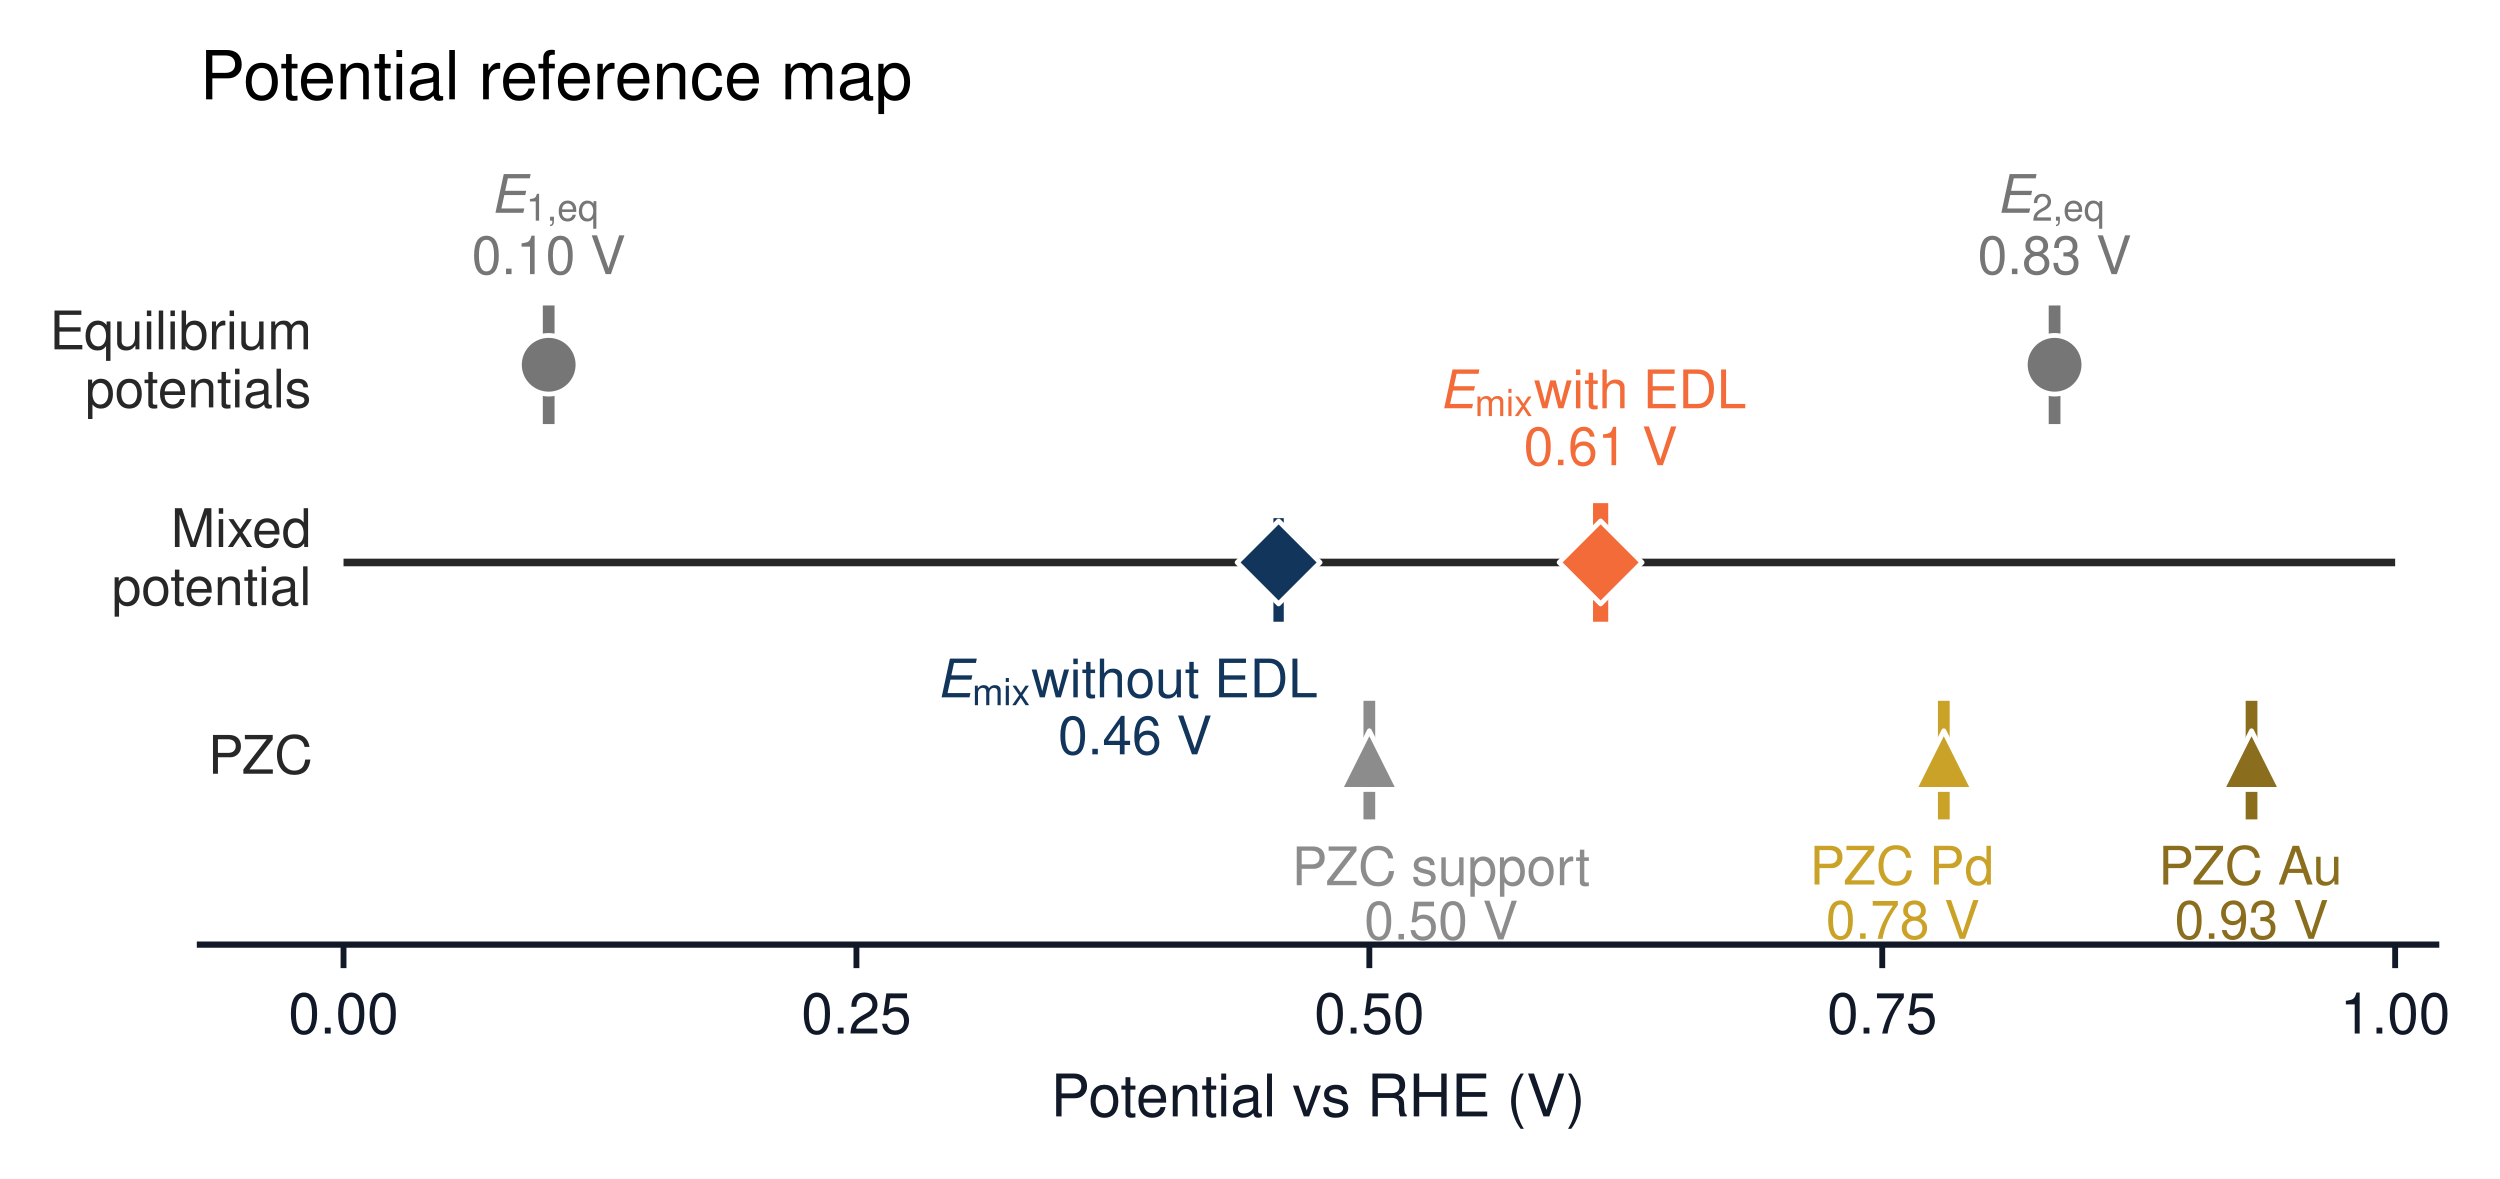
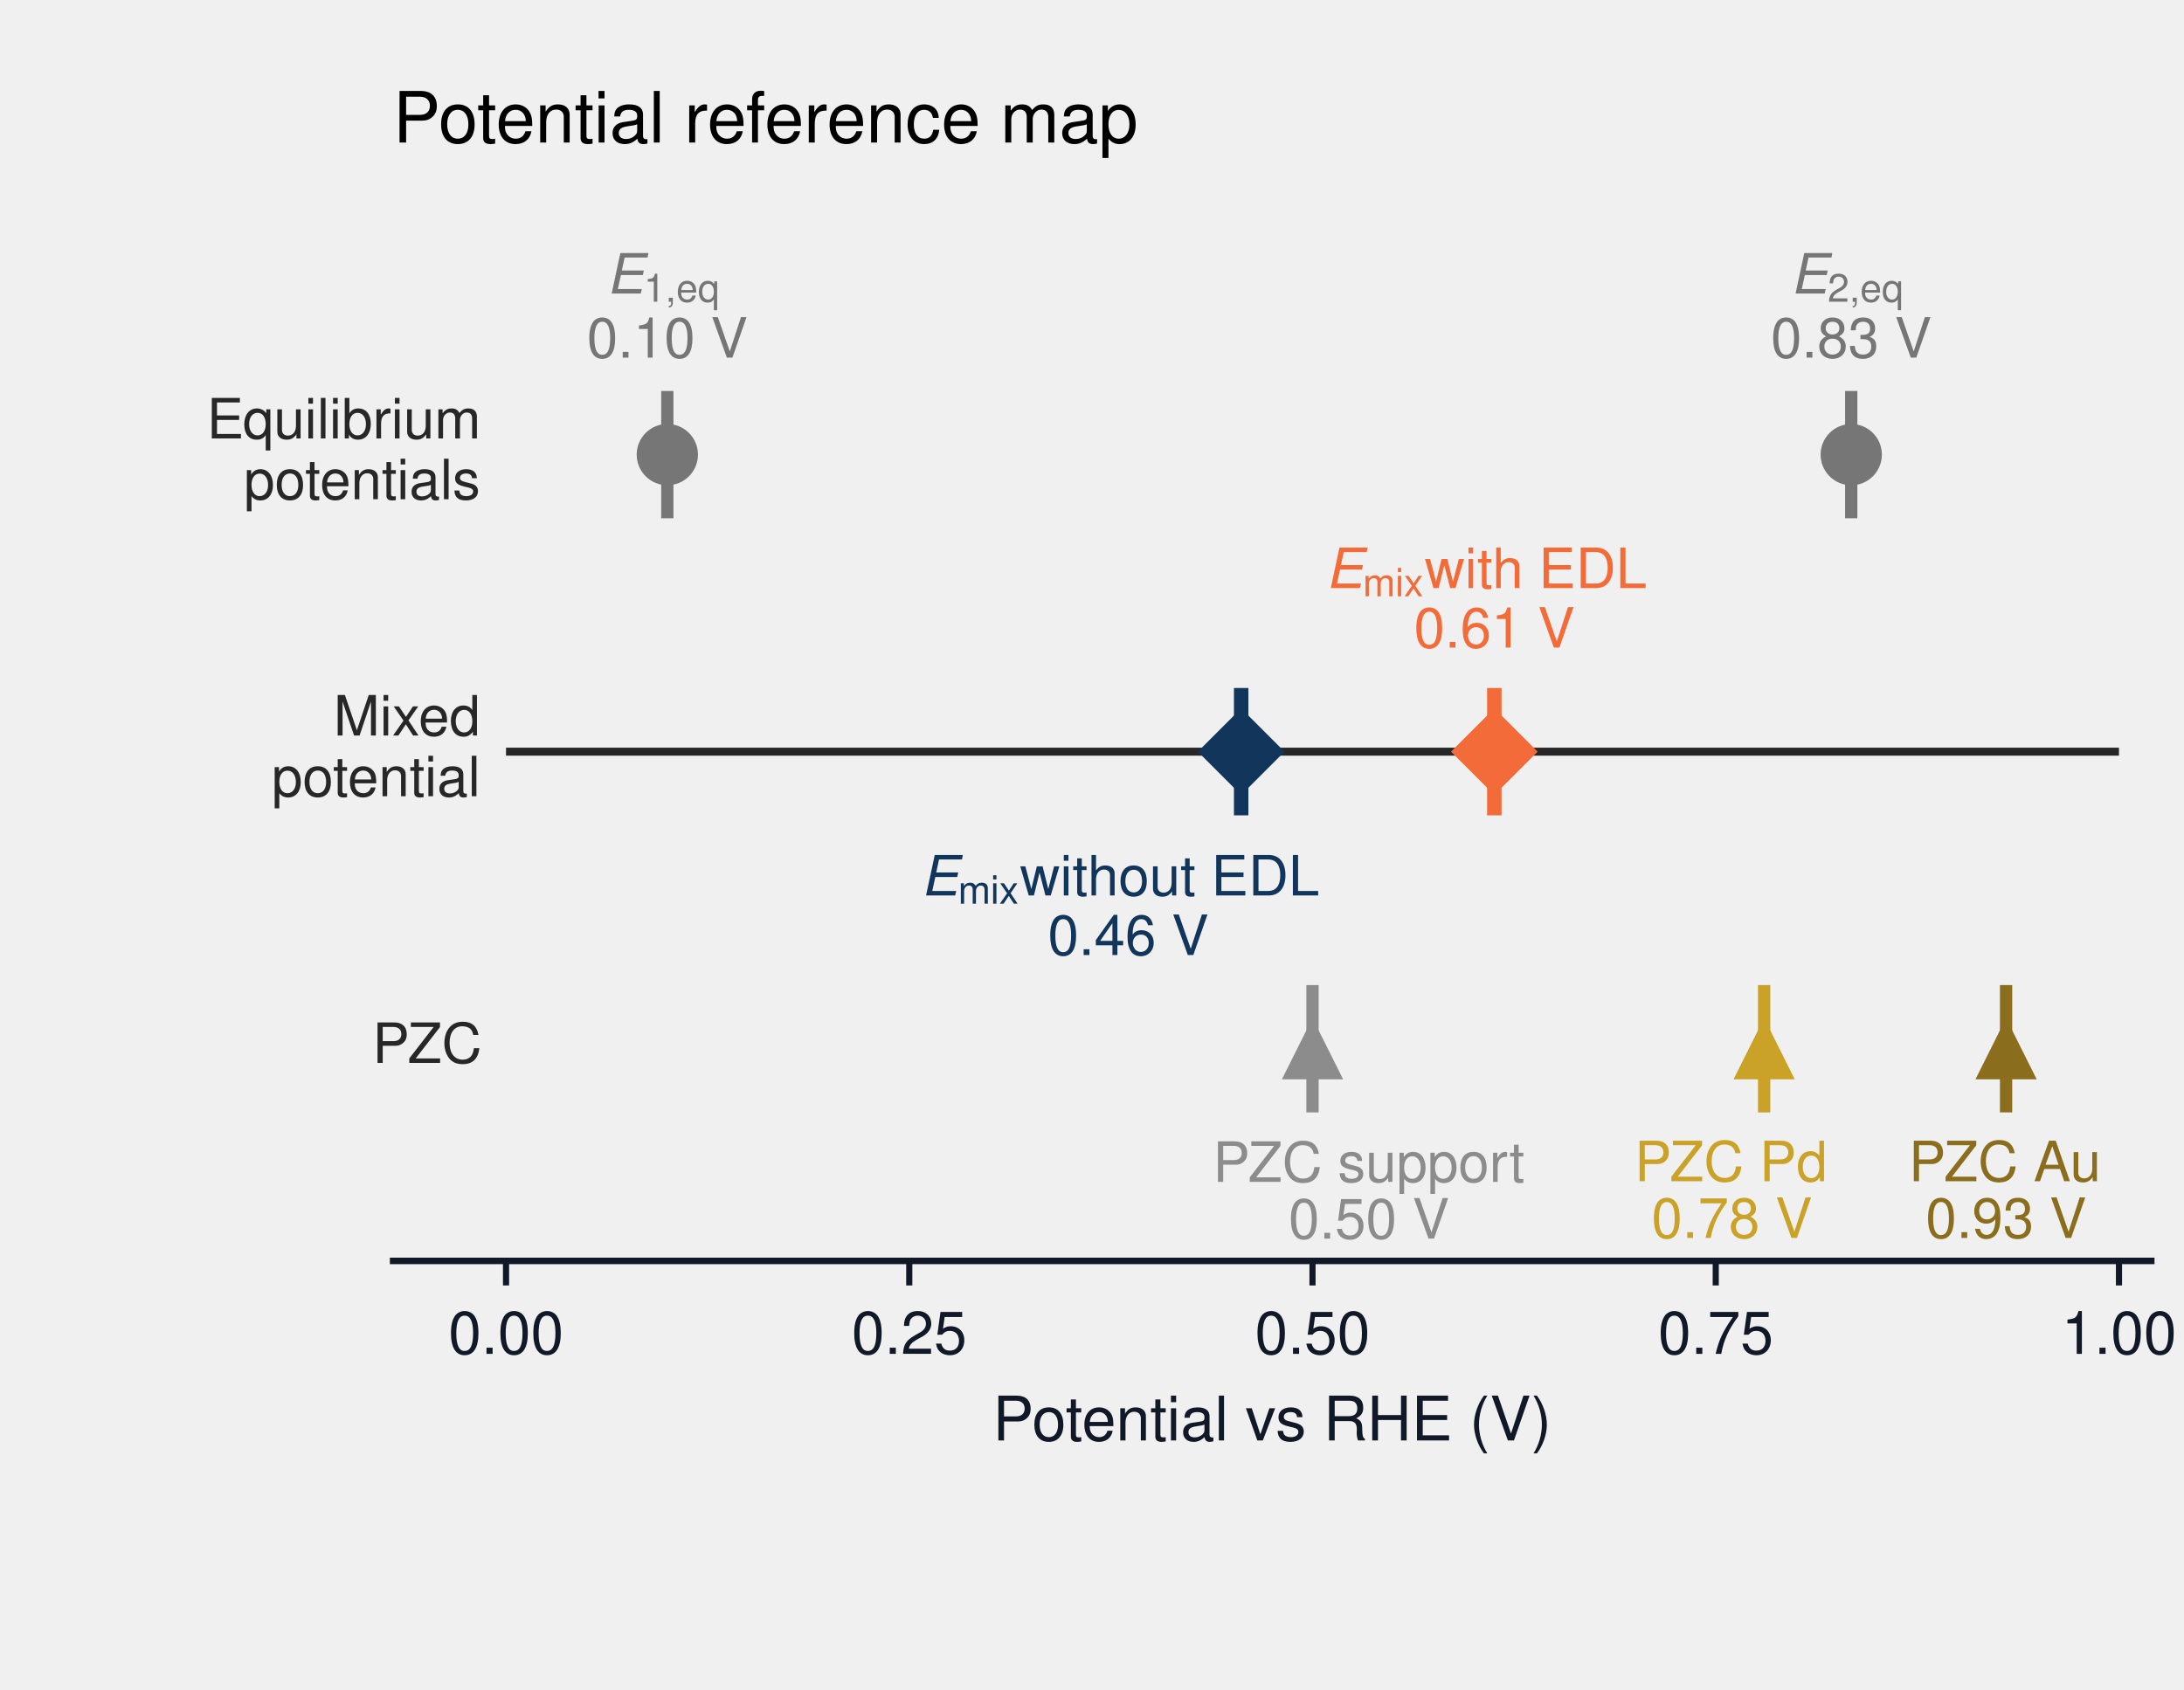
- <svg xmlns="http://www.w3.org/2000/svg" xmlns:xlink="http://www.w3.org/1999/xlink" width="361.908pt" height="170.661pt" viewBox="0 0 361.908 170.661" version="1.1">
+ <svg xmlns="http://www.w3.org/2000/svg" xmlns:xlink="http://www.w3.org/1999/xlink" width="302.4pt" height="234pt" viewBox="0 0 302.4 234" version="1.1">
  <defs>
    <style type="text/css">*{stroke-linejoin: round; stroke-linecap: butt}</style>
  </defs>
  <g id="figure_1">
    <g id="patch_1">
-       <path d="M 0 170.661  L 361.908 170.661  L 361.908 0  L 0 0  z " style="fill: #ffffff" />
+       <path d="M 0 234  L 302.4 234  L 302.4 0  L 0 0  L 0 234  z " style="fill: none; opacity: 0" />
    </g>
    <g id="axes_1">
      <g id="patch_2">
-         <path d="M 28.94 151.054  L 352.67 151.054  L 352.67 20.374  L 28.94 20.374  z " style="fill: #ffffff" />
+         <path d="M 54.432 194.22  L 297.864 194.22  L 297.864 25.74  L 54.432 25.74  L 54.432 194.22  z " style="fill: none" />
      </g>
      <g id="matplotlib.axis_1">
        <g id="xtick_1">
          <g id="line2d_1">
            <defs>
-               <path id="m72d7f126c8" d="M 0 0  L 0 3.4  " style="stroke: #111827; stroke-width: 0.85" />
+               <path id="ma11c920456" d="M 0 0  L 0 3.4  " style="stroke: #111827; stroke-width: 0.85" />
            </defs>
            <g>
-               <use xlink:href="#m72d7f126c8" x="49.73" y="136.746" style="fill: #111827; stroke: #111827; stroke-width: 0.85" />
+               <use xlink:href="#ma11c920456" x="70.065" y="174.629" style="fill: #111827; stroke: #111827; stroke-width: 0.85" />
            </g>
          </g>
          <g id="text_1">
-             <text style="fill: #111827; font: 8.2px 'Helvetica', 'Nimbus Sans', 'Arial', 'DejaVu Sans', sans-serif; text-anchor: middle" x="49.73" y="149.624" transform="rotate(-0 49.7303 149.6242)">0.00</text>
+             <text style="fill: #111827; font: 8.2px 'Helvetica', 'Nimbus Sans', 'Arial', 'DejaVu Sans', sans-serif; text-anchor: middle" x="70.065" y="187.508" transform="rotate(-0 70.06525 187.5076)">0.00</text>
          </g>
        </g>
        <g id="xtick_2">
          <g id="line2d_2">
            <g>
-               <use xlink:href="#m72d7f126c8" x="123.98" y="136.746" style="fill: #111827; stroke: #111827; stroke-width: 0.85" />
+               <use xlink:href="#ma11c920456" x="125.898" y="174.629" style="fill: #111827; stroke: #111827; stroke-width: 0.85" />
            </g>
          </g>
          <g id="text_2">
-             <text style="fill: #111827; font: 8.2px 'Helvetica', 'Nimbus Sans', 'Arial', 'DejaVu Sans', sans-serif; text-anchor: middle" x="123.98" y="149.624" transform="rotate(-0 123.9803 149.6242)">0.25</text>
+             <text style="fill: #111827; font: 8.2px 'Helvetica', 'Nimbus Sans', 'Arial', 'DejaVu Sans', sans-serif; text-anchor: middle" x="125.898" y="187.508" transform="rotate(-0 125.8983 187.5076)">0.25</text>
          </g>
        </g>
        <g id="xtick_3">
          <g id="line2d_3">
            <g>
-               <use xlink:href="#m72d7f126c8" x="198.23" y="136.746" style="fill: #111827; stroke: #111827; stroke-width: 0.85" />
+               <use xlink:href="#ma11c920456" x="181.731" y="174.629" style="fill: #111827; stroke: #111827; stroke-width: 0.85" />
            </g>
          </g>
          <g id="text_3">
-             <text style="fill: #111827; font: 8.2px 'Helvetica', 'Nimbus Sans', 'Arial', 'DejaVu Sans', sans-serif; text-anchor: middle" x="198.23" y="149.624" transform="rotate(-0 198.2303 149.6242)">0.50</text>
+             <text style="fill: #111827; font: 8.2px 'Helvetica', 'Nimbus Sans', 'Arial', 'DejaVu Sans', sans-serif; text-anchor: middle" x="181.731" y="187.508" transform="rotate(-0 181.7313 187.5076)">0.50</text>
          </g>
        </g>
        <g id="xtick_4">
          <g id="line2d_4">
            <g>
-               <use xlink:href="#m72d7f126c8" x="272.48" y="136.746" style="fill: #111827; stroke: #111827; stroke-width: 0.85" />
+               <use xlink:href="#ma11c920456" x="237.564" y="174.629" style="fill: #111827; stroke: #111827; stroke-width: 0.85" />
            </g>
          </g>
          <g id="text_4">
-             <text style="fill: #111827; font: 8.2px 'Helvetica', 'Nimbus Sans', 'Arial', 'DejaVu Sans', sans-serif; text-anchor: middle" x="272.48" y="149.624" transform="rotate(-0 272.4803 149.6242)">0.75</text>
+             <text style="fill: #111827; font: 8.2px 'Helvetica', 'Nimbus Sans', 'Arial', 'DejaVu Sans', sans-serif; text-anchor: middle" x="237.564" y="187.508" transform="rotate(-0 237.5643 187.5076)">0.75</text>
          </g>
        </g>
        <g id="xtick_5">
          <g id="line2d_5">
            <g>
-               <use xlink:href="#m72d7f126c8" x="346.73" y="136.746" style="fill: #111827; stroke: #111827; stroke-width: 0.85" />
+               <use xlink:href="#ma11c920456" x="293.397" y="174.629" style="fill: #111827; stroke: #111827; stroke-width: 0.85" />
            </g>
          </g>
          <g id="text_5">
-             <text style="fill: #111827; font: 8.2px 'Helvetica', 'Nimbus Sans', 'Arial', 'DejaVu Sans', sans-serif; text-anchor: middle" x="346.73" y="149.624" transform="rotate(-0 346.7303 149.6242)">1.00</text>
+             <text style="fill: #111827; font: 8.2px 'Helvetica', 'Nimbus Sans', 'Arial', 'DejaVu Sans', sans-serif; text-anchor: middle" x="293.397" y="187.508" transform="rotate(-0 293.3974 187.5076)">1.00</text>
          </g>
        </g>
        <g id="text_6">
-           <text style="fill: #111827; font: 8.5px 'Helvetica', 'Nimbus Sans', 'Arial', 'DejaVu Sans', sans-serif; text-anchor: middle" x="190.805" y="161.609" transform="rotate(-0 190.8053 161.6086)">Potential vs RHE (V)</text>
+           <text style="fill: #111827; font: 8.5px 'Helvetica', 'Nimbus Sans', 'Arial', 'DejaVu Sans', sans-serif; text-anchor: middle" x="176.148" y="199.492" transform="rotate(-0 176.148 199.492)">Potential vs RHE (V)</text>
        </g>
      </g>
      <g id="matplotlib.axis_2" />
      <g id="LineCollection_1">
-         <path d="M 49.73 81.421  L 346.73 81.421  " clip-path="url(#p172214b079)" style="fill: none; stroke: #272727; stroke-width: 1.1" />
+         <path d="M 70.065 104.103  L 293.397 104.103  " clip-path="url(#p177a7b34f7)" style="fill: none; stroke: #272727; stroke-width: 1.1" />
      </g>
      <g id="LineCollection_2">
-         <path d="M 79.43 61.39  L 79.43 44.221  " clip-path="url(#p172214b079)" style="fill: none; stroke: #767676; stroke-width: 1.7" />
+         <path d="M 92.398 71.778  L 92.398 54.147  " clip-path="url(#p177a7b34f7)" style="fill: none; stroke: #767676; stroke-width: 1.7" />
      </g>
      <g id="LineCollection_3">
-         <path d="M 297.428 61.39  L 297.428 44.221  " clip-path="url(#p172214b079)" style="fill: none; stroke: #767676; stroke-width: 1.7" />
+         <path d="M 256.324 71.778  L 256.324 54.147  " clip-path="url(#p177a7b34f7)" style="fill: none; stroke: #767676; stroke-width: 1.7" />
      </g>
      <g id="LineCollection_4">
-         <path d="M 185.094 90.006  L 185.094 72.837  " clip-path="url(#p172214b079)" style="fill: none; stroke-dasharray: 6,3; stroke-dashoffset: 0; stroke: #12355b; stroke-width: 1.5" />
+         <path d="M 171.853 112.919  L 171.853 95.287  " clip-path="url(#p177a7b34f7)" style="fill: none; stroke: #12355b; stroke-width: 2" />
      </g>
      <g id="LineCollection_5">
-         <path d="M 231.711 90.006  L 231.711 72.837  " clip-path="url(#p172214b079)" style="fill: none; stroke: #f26b38; stroke-width: 2.2" />
+         <path d="M 206.907 112.919  L 206.907 95.287  " clip-path="url(#p177a7b34f7)" style="fill: none; stroke: #f26b38; stroke-width: 2" />
      </g>
      <g id="LineCollection_6">
-         <path d="M 198.23 118.622  L 198.23 101.453  " clip-path="url(#p172214b079)" style="fill: none; stroke: #8c8c8c; stroke-width: 1.7" />
+         <path d="M 181.731 154.059  L 181.731 136.427  " clip-path="url(#p177a7b34f7)" style="fill: none; stroke: #8c8c8c; stroke-width: 1.7" />
      </g>
      <g id="LineCollection_7">
-         <path d="M 281.39 118.622  L 281.39 101.453  " clip-path="url(#p172214b079)" style="fill: none; stroke: #c9a227; stroke-width: 1.7" />
+         <path d="M 244.264 154.059  L 244.264 136.427  " clip-path="url(#p177a7b34f7)" style="fill: none; stroke: #c9a227; stroke-width: 1.7" />
      </g>
      <g id="LineCollection_8">
-         <path d="M 325.94 118.622  L 325.94 101.453  " clip-path="url(#p172214b079)" style="fill: none; stroke: #8a6e1d; stroke-width: 1.7" />
+         <path d="M 277.764 154.059  L 277.764 136.427  " clip-path="url(#p177a7b34f7)" style="fill: none; stroke: #8a6e1d; stroke-width: 1.7" />
      </g>
      <g id="patch_3">
-         <path d="M 28.94 136.746  L 352.67 136.746  " style="fill: none; stroke: #111827; stroke-width: 0.9; stroke-linejoin: miter; stroke-linecap: square" />
+         <path d="M 54.432 174.629  L 297.864 174.629  " style="fill: none; stroke: #111827; stroke-width: 0.9; stroke-linejoin: miter; stroke-linecap: square" />
      </g>
      <g id="text_7">
-         <g style="fill: #767676" transform="translate(71.0373 31.1955)">
+         <g style="fill: #767676" transform="translate(84.00546 41.04439)">
          <text>
            <tspan style="font: italic 7.7px 'Nimbus Sans'" x="0" y="-0.391">E</tspan>
            <tspan style="font: 5.39px 'Nimbus Sans'" x="5.128 8.12 10.512 13.504" y="0.744">1,eq</tspan>
          </text>
        </g>
-         <text style="fill: #767676; font: 7.7px 'Helvetica', 'Nimbus Sans', 'Arial', 'DejaVu Sans', sans-serif" transform="translate(68.30079 39.68066)">0.10 V</text>
+         <text style="fill: #767676; font: 7.7px 'Helvetica', 'Nimbus Sans', 'Arial', 'DejaVu Sans', sans-serif" transform="translate(81.26895 49.52955)">0.10 V</text>
      </g>
      <g id="text_8">
-         <g style="fill: #767676" transform="translate(289.0353 31.1955)">
+         <g style="fill: #767676" transform="translate(247.9312 41.04439)">
          <text>
            <tspan style="font: italic 7.7px 'Nimbus Sans'" x="0" y="-0.391">E</tspan>
            <tspan style="font: 5.39px 'Nimbus Sans'" x="5.128 8.12 10.512 13.504" y="0.744">2,eq</tspan>
          </text>
        </g>
-         <text style="fill: #767676; font: 7.7px 'Helvetica', 'Nimbus Sans', 'Arial', 'DejaVu Sans', sans-serif" transform="translate(286.2988 39.68066)">0.83 V</text>
+         <text style="fill: #767676; font: 7.7px 'Helvetica', 'Nimbus Sans', 'Arial', 'DejaVu Sans', sans-serif" transform="translate(245.1947 49.52955)">0.83 V</text>
      </g>
      <g id="text_9">
-         <g style="fill: #12355b" transform="translate(135.6213 101.3433)">
+         <g style="fill: #12355b" transform="translate(127.5374 124.4096)">
          <text>
            <tspan style="font: italic 7.7px 'Nimbus Sans'" x="0" y="-0.391">E</tspan>
            <tspan style="font: 5.39px 'Nimbus Sans'" x="5.128 9.61 10.805" y="0.744">mix</tspan>
            <tspan style="font: 7.7px 'Nimbus Sans'" x="13.685 15.822 21.372 23.079 25.216 29.49 33.764 38.038 40.176 42.313 47.44 52.991" y="-0.391"> without EDL</tspan>
          </text>
        </g>
-         <text style="fill: #12355b; font: 7.7px 'Helvetica', 'Nimbus Sans', 'Arial', 'DejaVu Sans', sans-serif" transform="translate(153.1743 109.1968)">0.46 V</text>
+         <text style="fill: #12355b; font: 7.7px 'Helvetica', 'Nimbus Sans', 'Arial', 'DejaVu Sans', sans-serif" transform="translate(145.0904 132.2631)">0.46 V</text>
      </g>
      <g id="text_10">
-         <g style="fill: #f26b38" transform="translate(208.3799 59.48933)">
+         <g style="fill: #f26b38" transform="translate(183.5764 81.83696)">
          <text>
            <tspan style="font: italic 7.7px 'Nimbus Sans'" x="0" y="-0.391">E</tspan>
            <tspan style="font: 5.39px 'Nimbus Sans'" x="5.128 9.61 10.805" y="0.744">mix</tspan>
            <tspan style="font: 7.7px 'Nimbus Sans'" x="13.685 15.822 21.372 23.079 25.216 29.49 31.627 36.755 42.305" y="-0.391"> with EDL</tspan>
          </text>
        </g>
-         <text style="fill: #f26b38; font: 7.7px 'Helvetica', 'Nimbus Sans', 'Arial', 'DejaVu Sans', sans-serif" transform="translate(220.5814 67.34285)">0.61 V</text>
+         <text style="fill: #f26b38; font: 7.7px 'Helvetica', 'Nimbus Sans', 'Arial', 'DejaVu Sans', sans-serif" transform="translate(195.7779 89.69048)">0.61 V</text>
      </g>
      <g id="text_11">
-         <text style="fill: #8c8c8c; font: 7.7px 'Helvetica', 'Nimbus Sans', 'Arial', 'DejaVu Sans', sans-serif" transform="translate(187.0166 128.1431)">PZC support</text>
-         <text style="fill: #8c8c8c; font: 7.7px 'Helvetica', 'Nimbus Sans', 'Arial', 'DejaVu Sans', sans-serif" transform="translate(197.4958 135.9966)">0.50 V</text>
+         <text style="fill: #8c8c8c; font: 7.7px 'Helvetica', 'Nimbus Sans', 'Arial', 'DejaVu Sans', sans-serif" transform="translate(167.9392 163.6824)">PZC support</text>
+         <text style="fill: #8c8c8c; font: 7.7px 'Helvetica', 'Nimbus Sans', 'Arial', 'DejaVu Sans', sans-serif" transform="translate(178.4184 171.5359)">0.50 V</text>
      </g>
      <g id="text_12">
-         <text style="fill: #c9a227; font: 7.7px 'Helvetica', 'Nimbus Sans', 'Arial', 'DejaVu Sans', sans-serif" transform="translate(261.9717 128.0516)">PZC Pd</text>
-         <text style="fill: #c9a227; font: 7.7px 'Helvetica', 'Nimbus Sans', 'Arial', 'DejaVu Sans', sans-serif" transform="translate(264.3208 135.9051)">0.78 V</text>
+         <text style="fill: #c9a227; font: 7.7px 'Helvetica', 'Nimbus Sans', 'Arial', 'DejaVu Sans', sans-serif" transform="translate(226.319 163.591)">PZC Pd</text>
+         <text style="fill: #c9a227; font: 7.7px 'Helvetica', 'Nimbus Sans', 'Arial', 'DejaVu Sans', sans-serif" transform="translate(228.6681 171.4445)">0.78 V</text>
      </g>
      <g id="text_13">
-         <text style="fill: #8a6e1d; font: 7.7px 'Helvetica', 'Nimbus Sans', 'Arial', 'DejaVu Sans', sans-serif" transform="translate(312.4617 128.0516)">PZC Au</text>
-         <text style="fill: #8a6e1d; font: 7.7px 'Helvetica', 'Nimbus Sans', 'Arial', 'DejaVu Sans', sans-serif" transform="translate(314.8108 135.9051)">0.93 V</text>
+         <text style="fill: #8a6e1d; font: 7.7px 'Helvetica', 'Nimbus Sans', 'Arial', 'DejaVu Sans', sans-serif" transform="translate(264.2855 163.591)">PZC Au</text>
+         <text style="fill: #8a6e1d; font: 7.7px 'Helvetica', 'Nimbus Sans', 'Arial', 'DejaVu Sans', sans-serif" transform="translate(266.6346 171.4445)">0.93 V</text>
      </g>
      <g id="text_14">
-         <text style="fill: #272727; font: 7.7px 'Helvetica', 'Nimbus Sans', 'Arial', 'DejaVu Sans', sans-serif" transform="translate(7.2 50.5657)">Equilibrium</text>
-         <text style="fill: #272727; font: 7.7px 'Helvetica', 'Nimbus Sans', 'Arial', 'DejaVu Sans', sans-serif" transform="translate(12.3217 58.9806)">potentials</text>
+         <text style="fill: #272727; font: 7.7px 'Helvetica', 'Nimbus Sans', 'Arial', 'DejaVu Sans', sans-serif" transform="translate(28.63997 60.72259)">Equilibrium</text>
+         <text style="fill: #272727; font: 7.7px 'Helvetica', 'Nimbus Sans', 'Arial', 'DejaVu Sans', sans-serif" transform="translate(33.76167 69.13748)">potentials</text>
      </g>
      <g id="text_15">
-         <text style="fill: #272727; font: 7.7px 'Helvetica', 'Nimbus Sans', 'Arial', 'DejaVu Sans', sans-serif" transform="translate(24.74036 79.18176)">Mixed</text>
-         <text style="fill: #272727; font: 7.7px 'Helvetica', 'Nimbus Sans', 'Arial', 'DejaVu Sans', sans-serif" transform="translate(16.1717 87.59666)">potential</text>
+         <text style="fill: #272727; font: 7.7px 'Helvetica', 'Nimbus Sans', 'Arial', 'DejaVu Sans', sans-serif" transform="translate(46.18033 101.8631)">Mixed</text>
+         <text style="fill: #272727; font: 7.7px 'Helvetica', 'Nimbus Sans', 'Arial', 'DejaVu Sans', sans-serif" transform="translate(37.61167 110.278)">potential</text>
      </g>
      <g id="text_16">
-         <text style="fill: #272727; font: 7.7px 'Helvetica', 'Nimbus Sans', 'Arial', 'DejaVu Sans', sans-serif; text-anchor: end" x="45.275" y="112.005" transform="rotate(-0 45.2753 112.0053)">PZC</text>
+         <text style="fill: #272727; font: 7.7px 'Helvetica', 'Nimbus Sans', 'Arial', 'DejaVu Sans', sans-serif; text-anchor: end" x="66.715" y="147.211" transform="rotate(-0 66.71527 147.211)">PZC</text>
      </g>
      <g id="text_17">
-         <text style="font: 9.8px 'Helvetica', 'Nimbus Sans', 'Arial', 'DejaVu Sans', sans-serif; text-anchor: start" x="28.94" y="14.374" transform="rotate(-0 28.9403 14.37391)">Potential reference map</text>
+         <text style="font: 9.8px 'Helvetica', 'Nimbus Sans', 'Arial', 'DejaVu Sans', sans-serif; text-anchor: start" x="54.432" y="19.74" transform="rotate(-0 54.432 19.74)">Potential reference map</text>
      </g>
      <g id="PathCollection_1">
-         <defs>
-           <path id="m8396d18c64" d="M 0 4.243  C 1.125 4.243 2.204 3.796 3 3  C 3.796 2.204 4.243 1.125 4.243 0  C 4.243 -1.125 3.796 -2.204 3 -3  C 2.204 -3.796 1.125 -4.243 0 -4.243  C -1.125 -4.243 -2.204 -3.796 -3 -3  C -3.796 -2.204 -4.243 -1.125 -4.243 0  C -4.243 1.125 -3.796 2.204 -3 3  C -2.204 3.796 -1.125 4.243 0 4.243  z " style="stroke: #ffffff; stroke-width: 0.7" />
-         </defs>
-         <g clip-path="url(#p172214b079)">
-           <use xlink:href="#m8396d18c64" x="79.43" y="52.805" style="fill: #767676; stroke: #ffffff; stroke-width: 0.7" />
-         </g>
+         <path d="M 92.398 67.205  C 93.524 67.205 94.603 66.758 95.398 65.962  C 96.194 65.167 96.641 64.087 96.641 62.962  C 96.641 61.837 96.194 60.758 95.398 59.962  C 94.603 59.167 93.524 58.72 92.398 58.72  C 91.273 58.72 90.194 59.167 89.398 59.962  C 88.603 60.758 88.156 61.837 88.156 62.962  C 88.156 64.087 88.603 65.167 89.398 65.962  C 90.194 66.758 91.273 67.205 92.398 67.205  z " clip-path="url(#p177a7b34f7)" style="fill: #767676" />
      </g>
      <g id="PathCollection_2">
-         <g clip-path="url(#p172214b079)">
-           <use xlink:href="#m8396d18c64" x="297.428" y="52.805" style="fill: #767676; stroke: #ffffff; stroke-width: 0.7" />
-         </g>
+         <path d="M 256.324 67.205  C 257.449 67.205 258.529 66.758 259.324 65.962  C 260.12 65.167 260.567 64.087 260.567 62.962  C 260.567 61.837 260.12 60.758 259.324 59.962  C 258.529 59.167 257.449 58.72 256.324 58.72  C 255.199 58.72 254.12 59.167 253.324 59.962  C 252.529 60.758 252.082 61.837 252.082 62.962  C 252.082 64.087 252.529 65.167 253.324 65.962  C 254.12 66.758 255.199 67.205 256.324 67.205  z " clip-path="url(#p177a7b34f7)" style="fill: #767676" />
      </g>
      <g id="PathCollection_3">
-         <defs>
-           <path id="m0a6e07a8e5" d="M -0 6  L 6 0  L 0 -6  L -6 -0  z " style="stroke: #ffffff; stroke-width: 0.7" />
-         </defs>
-         <g clip-path="url(#p172214b079)">
-           <use xlink:href="#m0a6e07a8e5" x="185.094" y="81.421" style="fill: #12355b; stroke: #ffffff; stroke-width: 0.7" />
-         </g>
+         <path d="M 171.853 110.103  L 177.853 104.103  L 171.853 98.103  L 165.853 104.103  z " clip-path="url(#p177a7b34f7)" style="fill: #12355b" />
      </g>
      <g id="PathCollection_4">
-         <defs>
-           <path id="m2459d0280e" d="M -0 6  L 6 0  L 0 -6  L -6 -0  z " style="stroke: #ffffff; stroke-width: 0.7" />
-         </defs>
-         <g clip-path="url(#p172214b079)">
-           <use xlink:href="#m2459d0280e" x="231.711" y="81.421" style="fill: #f26b38; stroke: #ffffff; stroke-width: 0.7" />
-         </g>
+         <path d="M 206.907 110.103  L 212.907 104.103  L 206.907 98.103  L 200.907 104.103  z " clip-path="url(#p177a7b34f7)" style="fill: #f26b38" />
      </g>
      <g id="PathCollection_5">
-         <defs>
-           <path id="mb7c87e59e3" d="M 0 -4.243  L -4.243 4.243  L 4.243 4.243  z " style="stroke: #ffffff; stroke-width: 0.7" />
-         </defs>
-         <g clip-path="url(#p172214b079)">
-           <use xlink:href="#mb7c87e59e3" x="198.23" y="110.038" style="fill: #8c8c8c; stroke: #ffffff; stroke-width: 0.7" />
-         </g>
+         <path d="M 181.731 141.001  L 177.489 149.486  L 185.974 149.486  z " clip-path="url(#p177a7b34f7)" style="fill: #8c8c8c" />
      </g>
      <g id="PathCollection_6">
-         <defs>
-           <path id="m5f48cd45e1" d="M 0 -4.243  L -4.243 4.243  L 4.243 4.243  z " style="stroke: #ffffff; stroke-width: 0.7" />
-         </defs>
-         <g clip-path="url(#p172214b079)">
-           <use xlink:href="#m5f48cd45e1" x="281.39" y="110.038" style="fill: #c9a227; stroke: #ffffff; stroke-width: 0.7" />
-         </g>
+         <path d="M 244.264 141.001  L 240.022 149.486  L 248.507 149.486  z " clip-path="url(#p177a7b34f7)" style="fill: #c9a227" />
      </g>
      <g id="PathCollection_7">
-         <defs>
-           <path id="m5cca5d43ef" d="M 0 -4.243  L -4.243 4.243  L 4.243 4.243  z " style="stroke: #ffffff; stroke-width: 0.7" />
-         </defs>
-         <g clip-path="url(#p172214b079)">
-           <use xlink:href="#m5cca5d43ef" x="325.94" y="110.038" style="fill: #8a6e1d; stroke: #ffffff; stroke-width: 0.7" />
-         </g>
+         <path d="M 277.764 141.001  L 273.521 149.486  L 282.007 149.486  z " clip-path="url(#p177a7b34f7)" style="fill: #8a6e1d" />
      </g>
    </g>
  </g>
  <defs>
-     <clipPath id="p172214b079">
-       <rect x="28.94" y="20.374" width="323.73" height="130.68" />
+     <clipPath id="p177a7b34f7">
+       <rect x="54.432" y="25.74" width="243.432" height="168.48" />
    </clipPath>
  </defs>
</svg>
